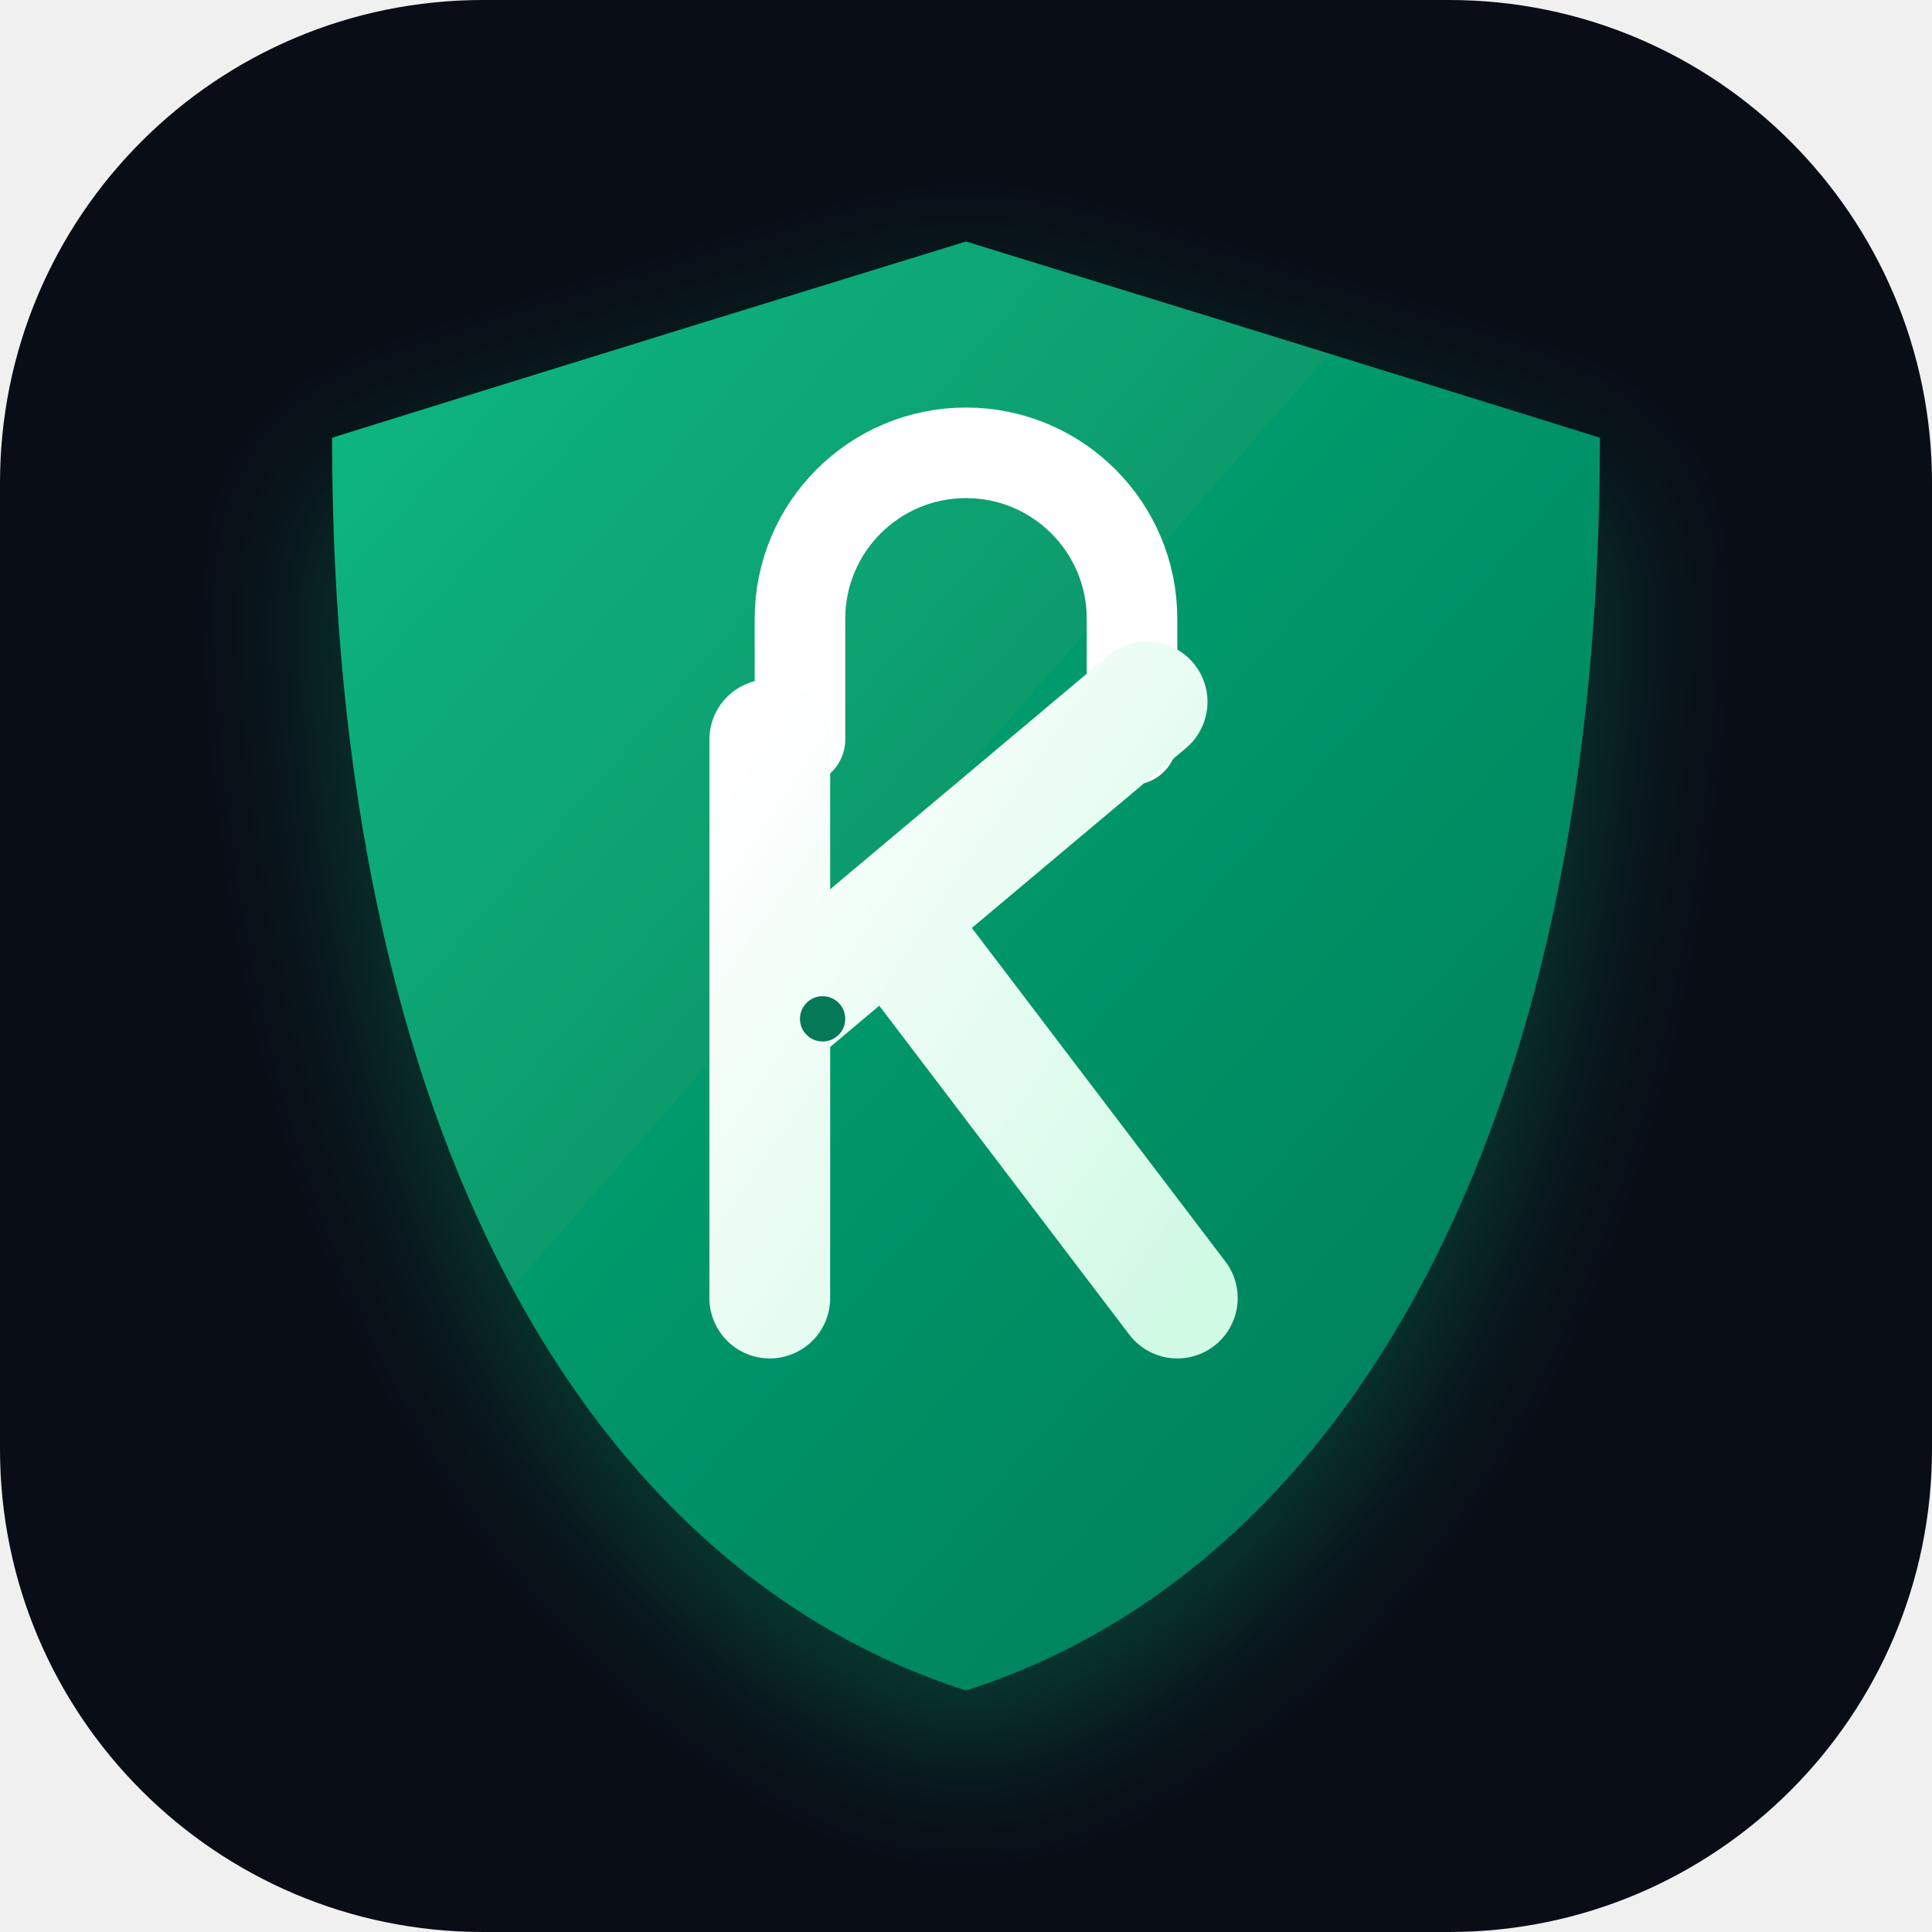
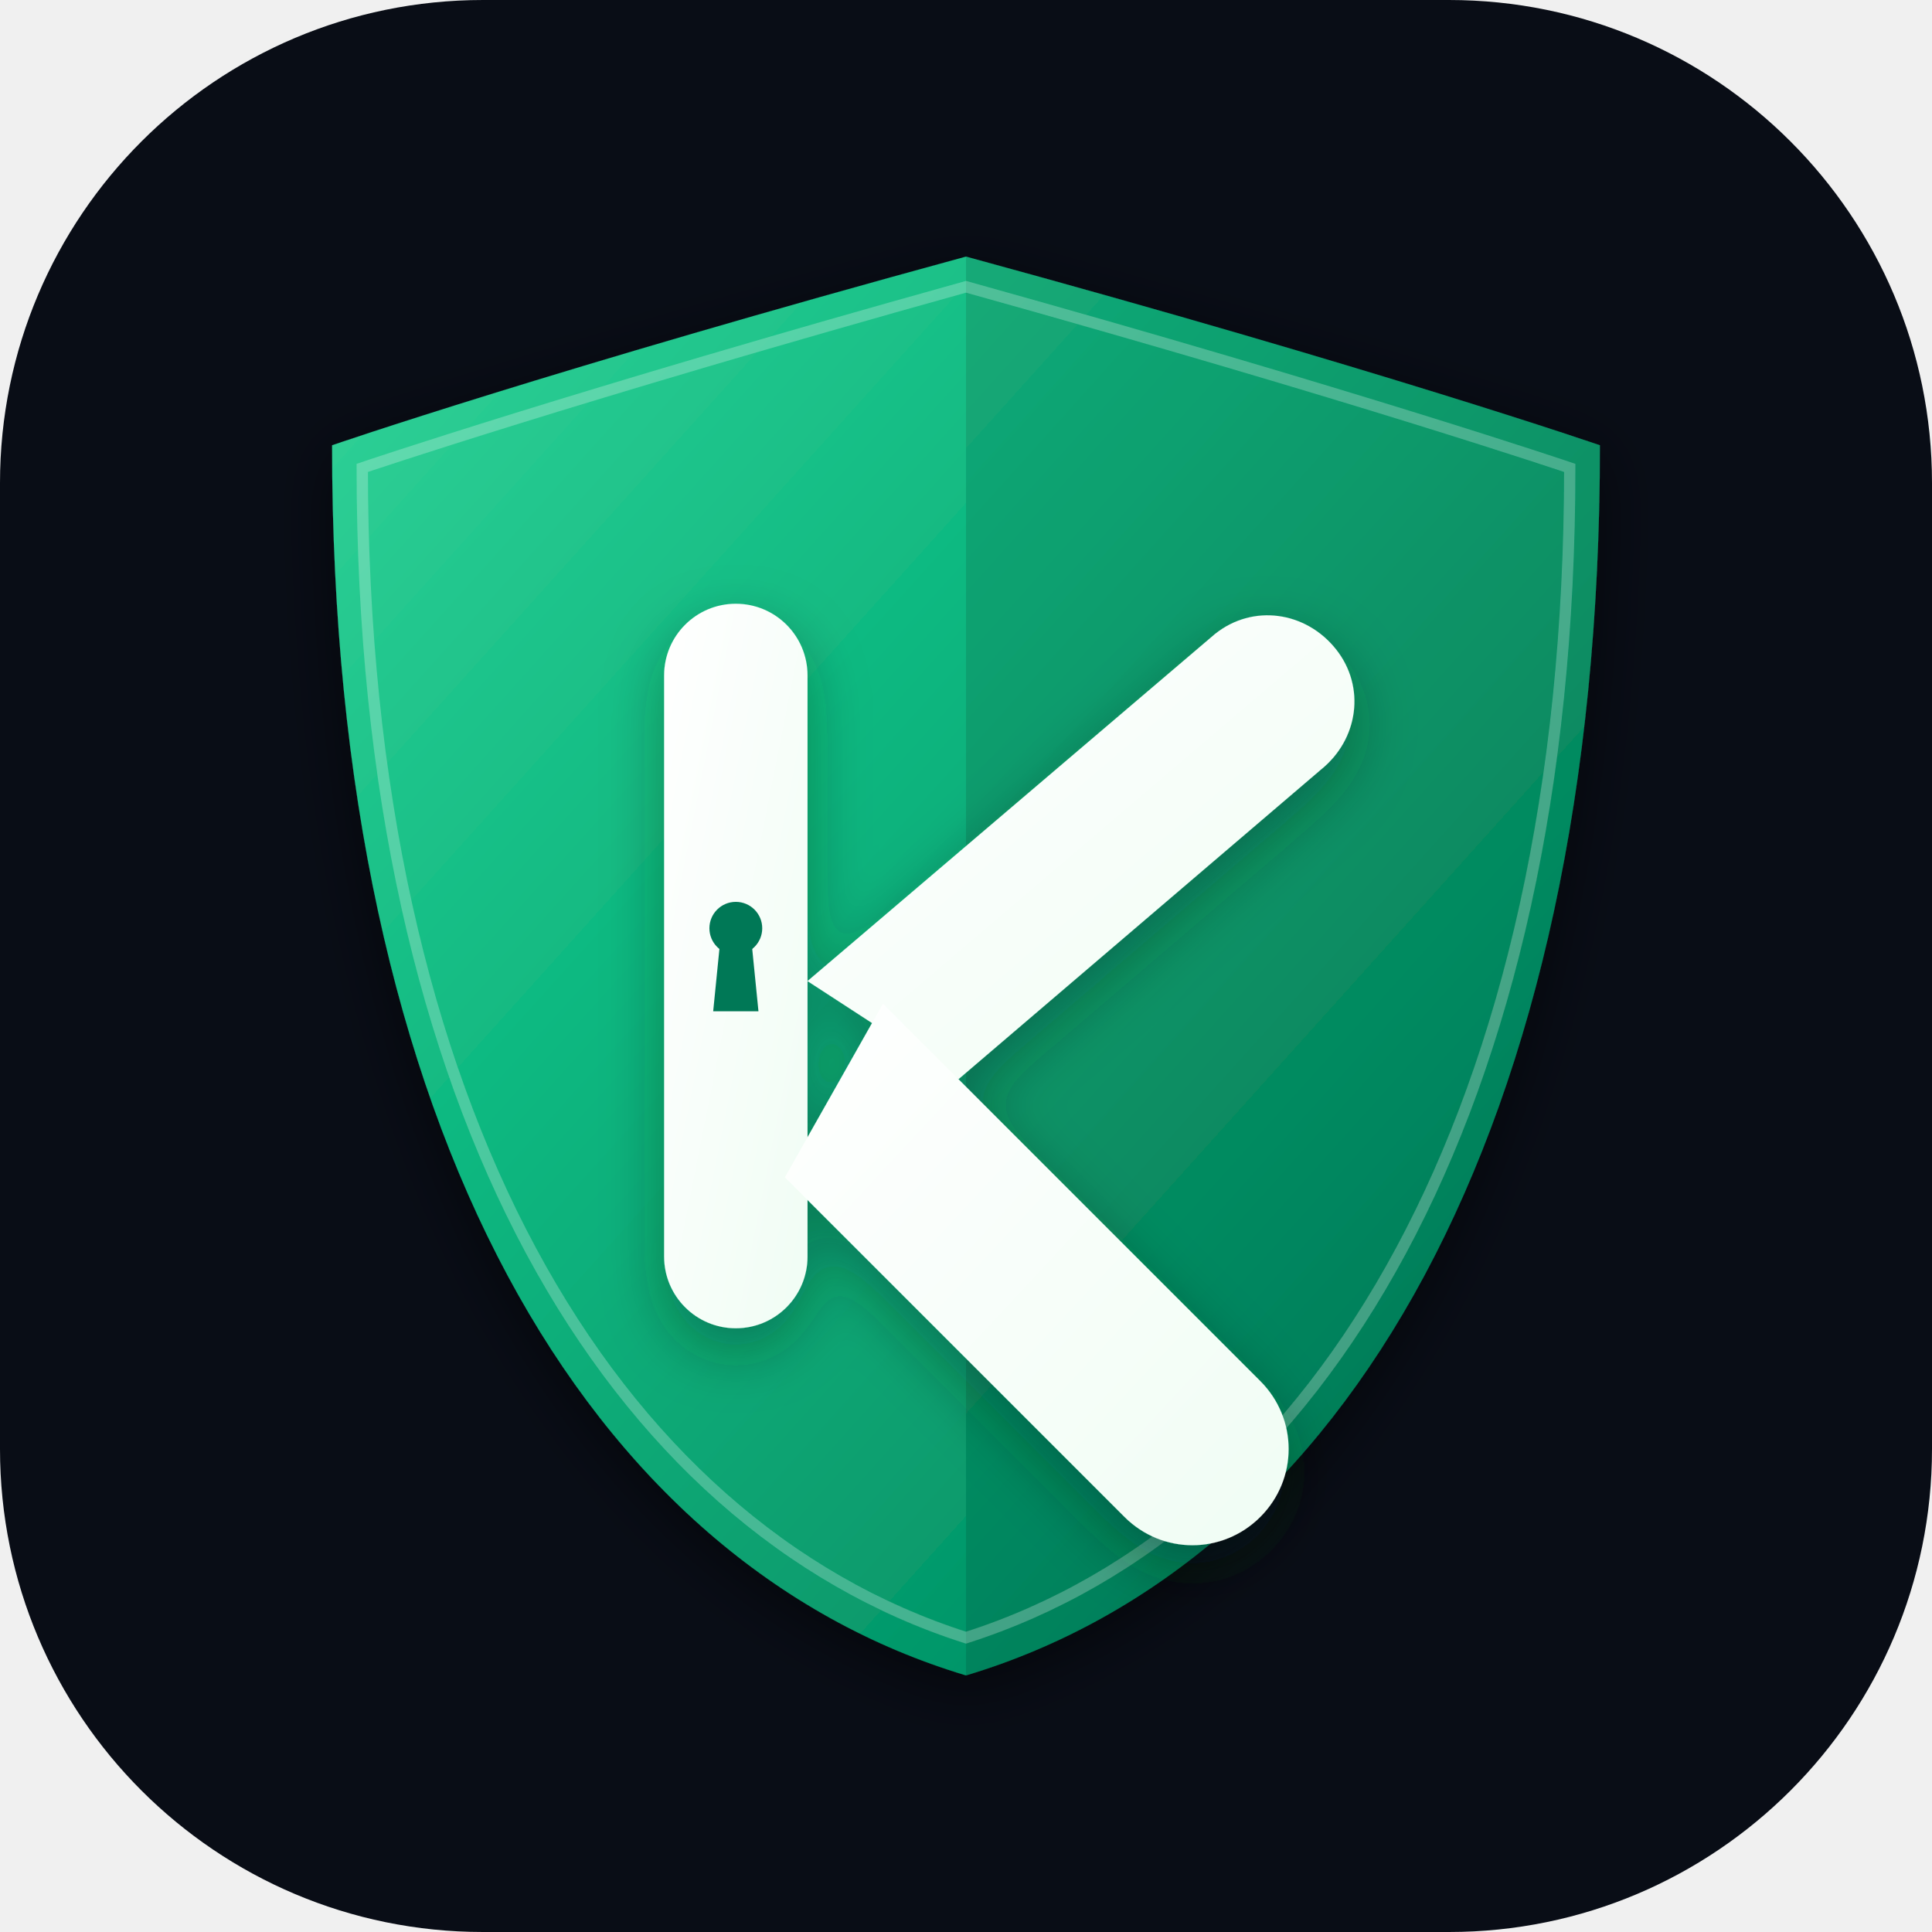
<svg xmlns="http://www.w3.org/2000/svg" viewBox="0 0 512 512" width="512" height="512">
  <defs>
-     <linearGradient id="keoGrad" x1="0%" y1="0%" x2="100%" y2="100%">
-       <stop offset="0%" stop-color="#10b981" />
-       <stop offset="50%" stop-color="#059669" />
+     <linearGradient id="shieldGrad" x1="0%" y1="0%" x2="100%" y2="100%">
+       <stop offset="0%" stop-color="#34d399" />
+       <stop offset="35%" stop-color="#10b981" />
+       <stop offset="75%" stop-color="#059669" />
      <stop offset="100%" stop-color="#047857" />
    </linearGradient>
-     <linearGradient id="kGrad" x1="0%" y1="0%" x2="100%" y2="100%">
+     <linearGradient id="kWhite" x1="0%" y1="0%" x2="100%" y2="100%">
      <stop offset="0%" stop-color="#ffffff" />
-       <stop offset="100%" stop-color="#d1fae5" />
+       <stop offset="100%" stop-color="#f0fdf4" />
    </linearGradient>
-     <filter id="glow" x="-20%" y="-20%" width="140%" height="140%">
-       <feDropShadow dx="0" dy="16" stdDeviation="20" flood-color="#10b981" flood-opacity="0.3" />
+     <filter id="shieldShadow" x="-20%" y="-20%" width="140%" height="140%">
+       <feDropShadow dx="0" dy="16" stdDeviation="24" flood-color="#10b981" flood-opacity="0.35" />
+       <feDropShadow dx="0" dy="4" stdDeviation="8" flood-color="#000000" flood-opacity="0.5" />
+     </filter>
+     <filter id="kShadow" x="-20%" y="-20%" width="140%" height="140%">
+       <feDropShadow dx="0" dy="6" stdDeviation="8" flood-color="#022c22" flood-opacity="0.35" />
    </filter>
  </defs>
  <rect width="512" height="512" rx="128" fill="#090d16" />
-   <path d="M256 64 C360 96 424 116 424 116 C424 300 356 416 256 448 C156 416 88 300 88 116 C88 116 152 96 256 64 Z" fill="url(#keoGrad)" filter="url(#glow)" />
-   <path d="M212 196 V164 C212 139.7 231.7 120 256 120 C280.3 120 300 139.7 300 164 V196" fill="none" stroke="#ffffff" stroke-width="24" stroke-linecap="round" />
-   <path d="M204 196 V344 M204 270 L304 186 M236 244 L312 344" fill="none" stroke="url(#kGrad)" stroke-width="32" stroke-linecap="round" stroke-linejoin="round" />
-   <circle cx="218" cy="270" r="6" fill="#047857" />
+   <g filter="url(#shieldShadow)">
+     <path d="M256 68 C366 98 424 118 424 118 C424 300 356 414 256 444 C156 414 88 300 88 118 C88 118 146 98 256 68 Z" fill="url(#shieldGrad)" />
+     <path d="M256 68 C366 98 424 118 424 118 C424 300 356 414 256 444 L256 68 Z" fill="#000000" opacity="0.12" />
+     <path d="M256 76 C360 105 416 124 416 124 C416 294 350 404 256 434 C162 404 96 294 96 124 C96 124 152 105 256 76 Z" fill="none" stroke="#ffffff" stroke-width="3" opacity="0.25" />
+   </g>
+   <g filter="url(#kShadow)">
+     <rect x="176" y="160" width="38" height="192" rx="19" fill="url(#kWhite)" />
+     <path d="M 214 260 L 322 168 C 332 160 346 162 354 172 C 362 182 360 196 350 204 L 254 286 Z" fill="url(#kWhite)" />
+     <path d="M 234 266 L 334 366 C 344 376 344 392 334 402 C 324 412 308 412 298 402 L 208 312 Z" fill="url(#kWhite)" />
+     <circle cx="195" cy="246" r="7" fill="#047857" />
+     <path d="M 191 248 L 199 248 L 201 268 L 189 268 Z" fill="#047857" />
+   </g>
</svg>
